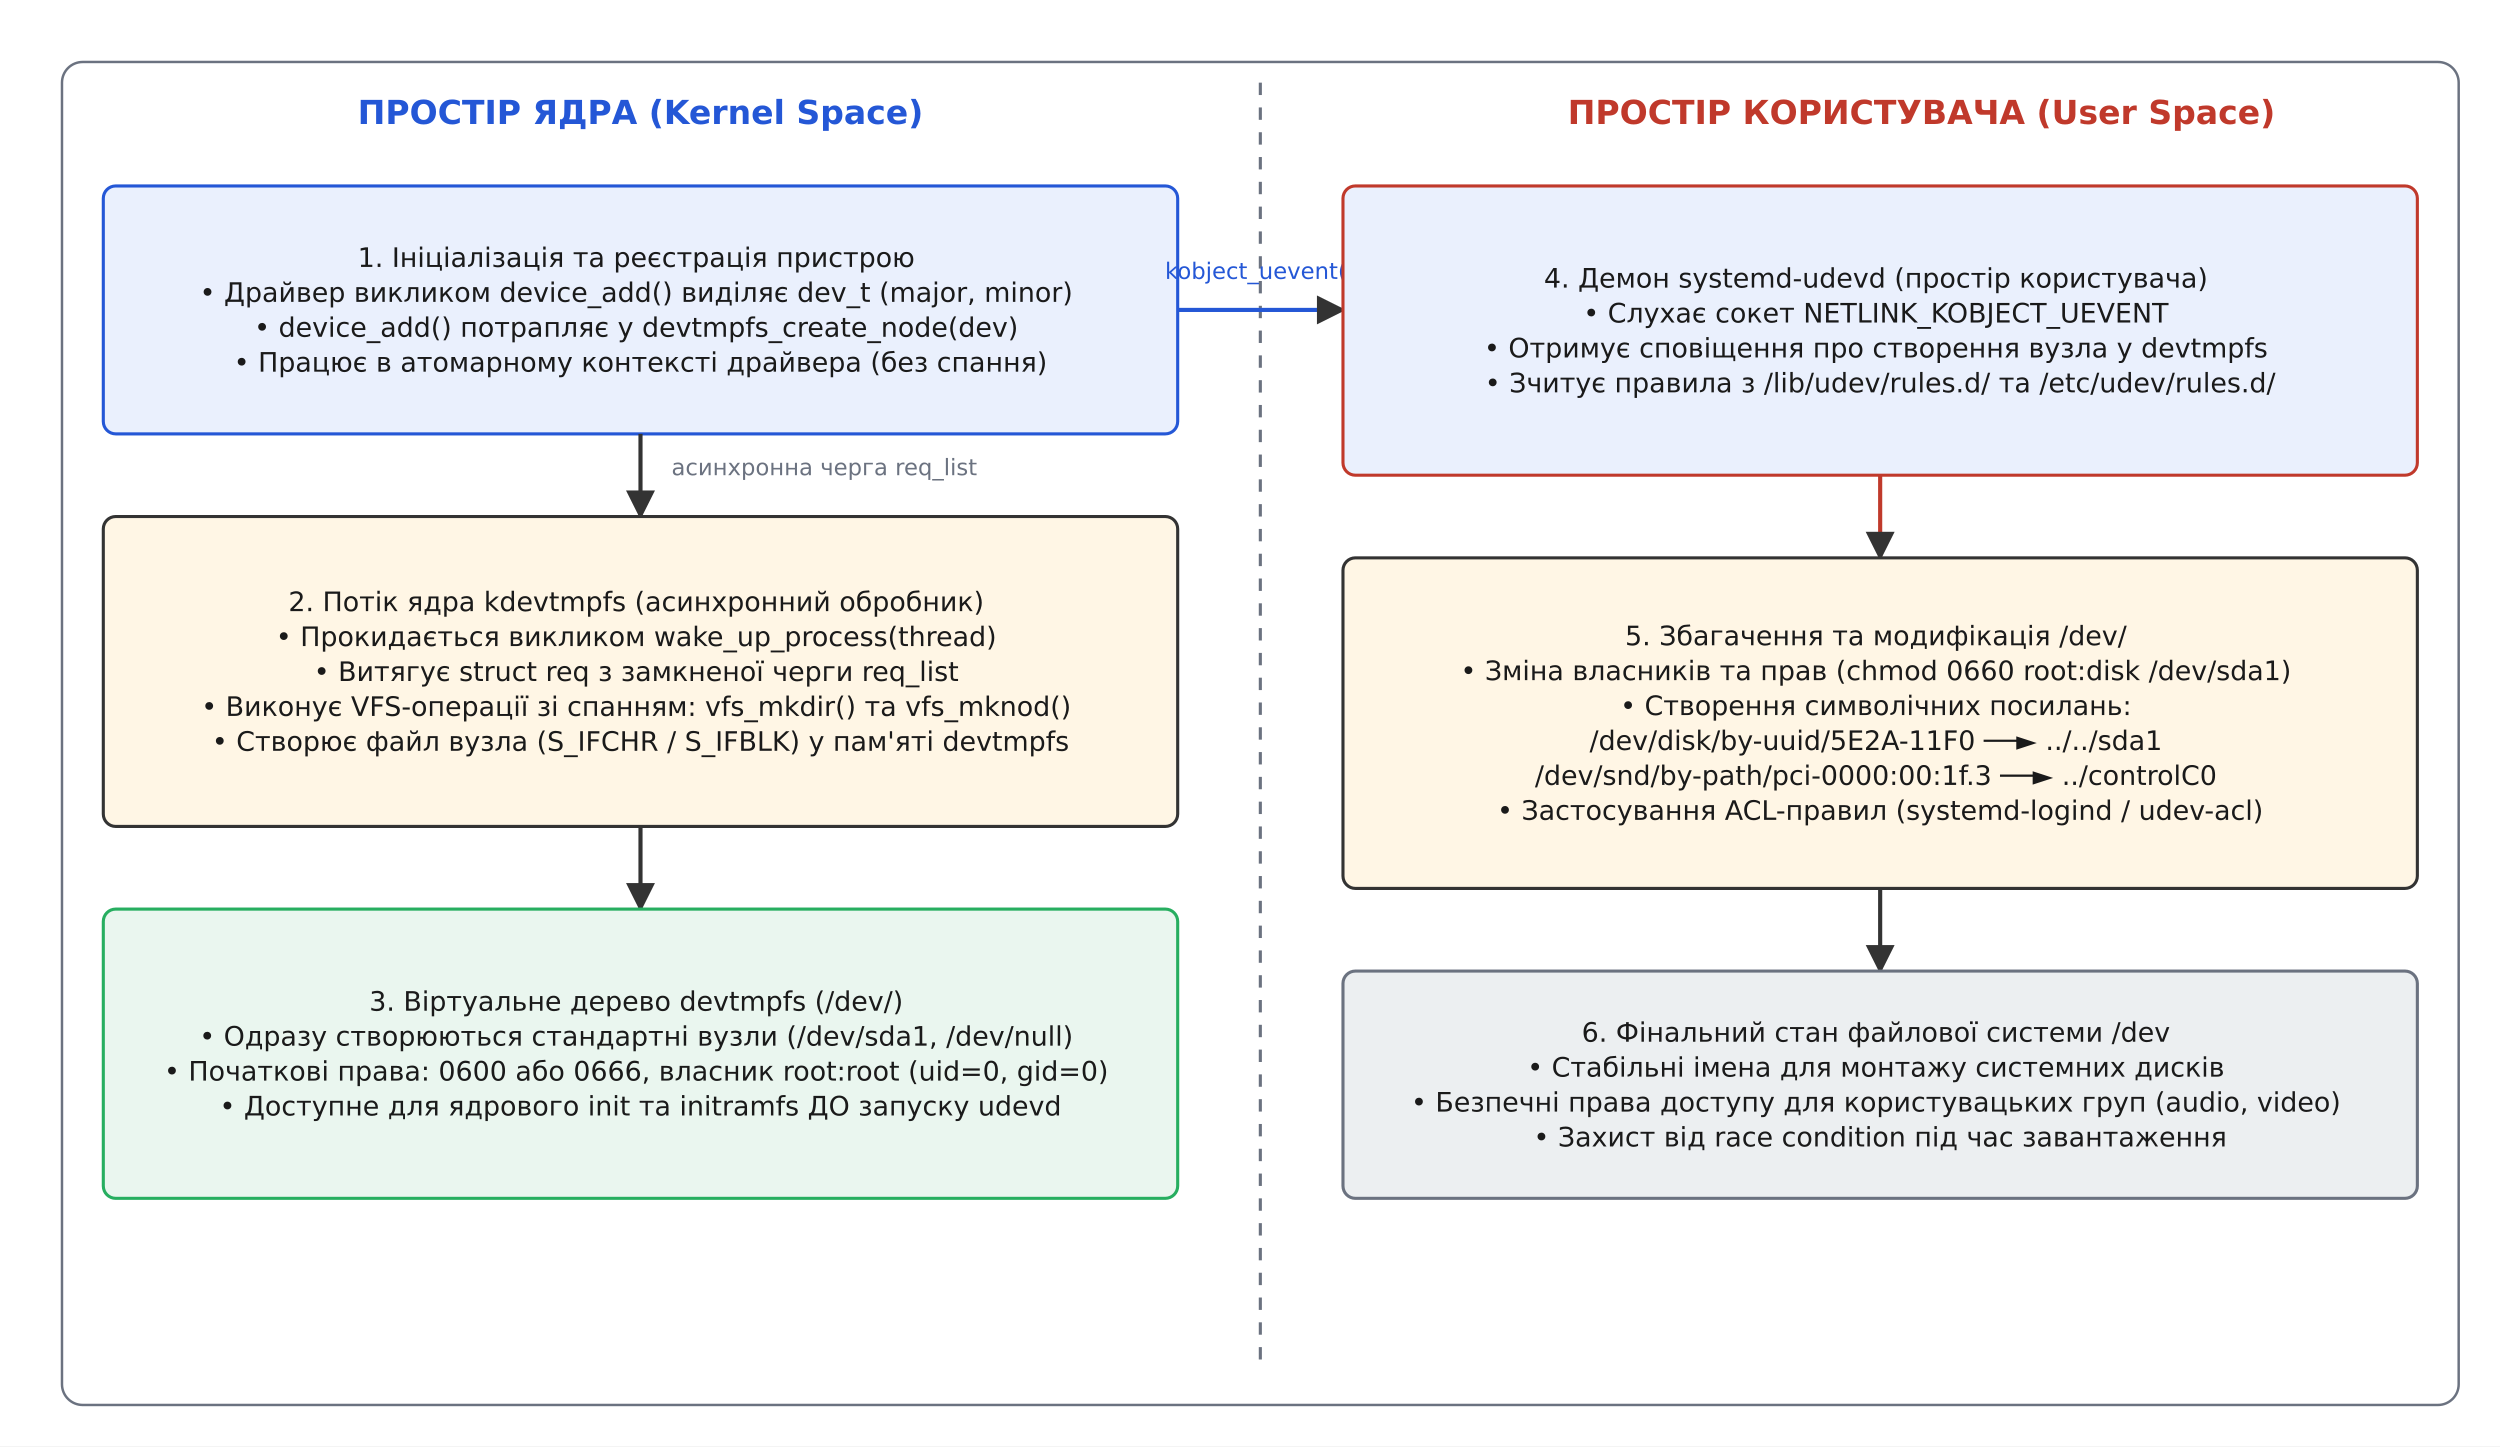
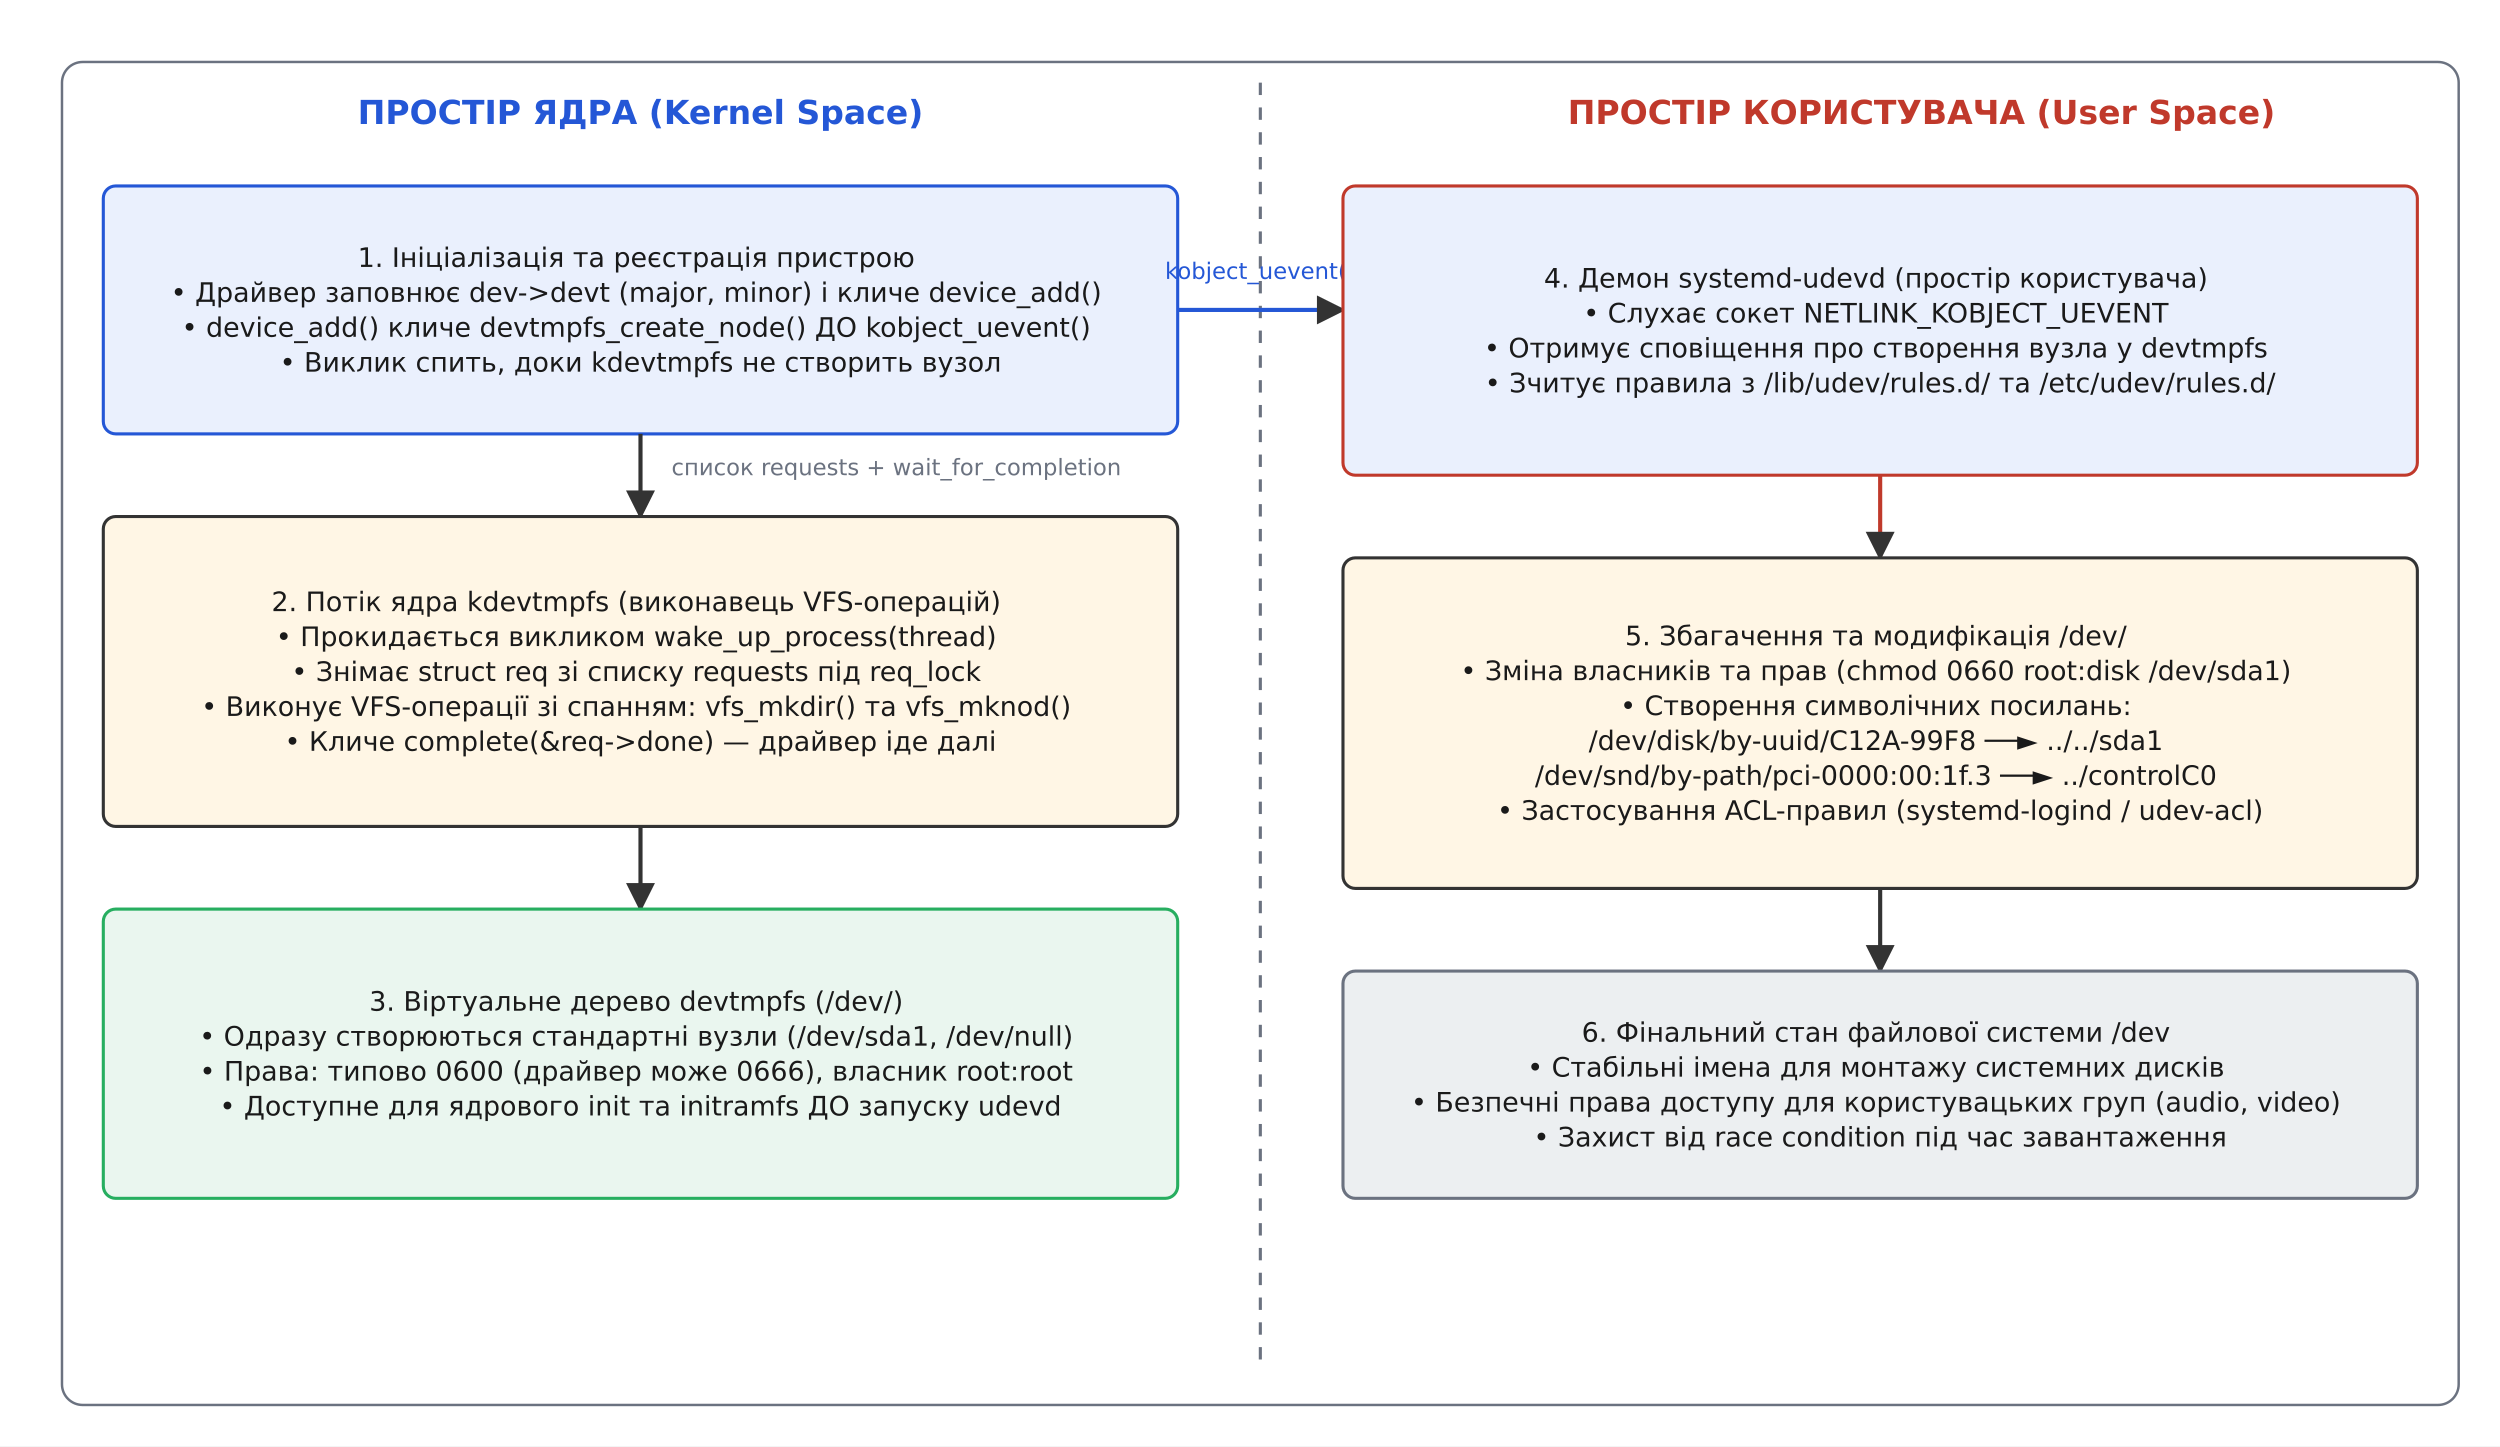
<svg xmlns="http://www.w3.org/2000/svg" viewBox="-10 -10 1210 700" font-family="'Segoe UI', 'DejaVu Sans', Arial, sans-serif">
  <rect x="-10" y="-10" width="1210" height="700" fill="#ffffff" />
  <defs>
    <marker id="arrow" viewBox="0 0 10 10" refX="9" refY="5" markerWidth="7" markerHeight="7" orient="auto-start-reverse">
      <path d="M0 0 L10 5 L0 10 z" fill="#333333" />
    </marker>
  </defs>
  <rect x="20.0" y="20.0" width="1160.0" height="650.0" rx="10" fill="#ffffff" stroke="#6b7280" stroke-width="1.2" />
  <text x="300.0" y="50.0" font-family="'Segoe UI', 'DejaVu Sans', Arial, sans-serif" font-size="16" fill="#2457d6" text-anchor="middle" font-weight="700">ПРОСТІР ЯДРА (Kernel Space)</text>
  <text x="920.0" y="50.0" font-family="'Segoe UI', 'DejaVu Sans', Arial, sans-serif" font-size="16" fill="#c0392b" text-anchor="middle" font-weight="700">ПРОСТІР КОРИСТУВАЧА (User Space)</text>
  <line x1="600.0" y1="30.0" x2="600.0" y2="650.0" stroke="#6b7280" stroke-width="1.5" stroke-dasharray="6,6" />
  <rect x="40.0" y="80.0" width="520.0" height="120.0" rx="6" fill="#eaf0fd" stroke="#2457d6" stroke-width="1.5" />
  <text x="300.0" y="119.2" font-family="'Segoe UI', 'DejaVu Sans', Arial, sans-serif" font-size="13" fill="#1a1a1a" text-anchor="middle">
    <tspan x="300.0" dy="0.0">1. Ініціалізація та реєстрація пристрою</tspan>
-     <tspan x="300.0" dy="16.9">• Драйвер викликом device_add() виділяє dev_t (major, minor)</tspan>
-     <tspan x="300.0" dy="16.9">• device_add() потрапляє у devtmpfs_create_node(dev)</tspan>
-     <tspan x="300.0" dy="16.9">• Працює в атомарному контексті драйвера (без спання)</tspan>
+     <tspan x="300.0" dy="16.9">• Драйвер заповнює dev-&gt;devt (major, minor) і кличе device_add()</tspan>
+     <tspan x="300.0" dy="16.9">• device_add() кличе devtmpfs_create_node() ДО kobject_uevent()</tspan>
+     <tspan x="300.0" dy="16.9">• Виклик спить, доки kdevtmpfs не створить вузол</tspan>
  </text>
  <line x1="300.0" y1="200.0" x2="300.0" y2="240.0" stroke="#333333" stroke-width="2.0" marker-end="url(#arrow)" />
-   <text x="315.0" y="220.0" font-family="'Segoe UI', 'DejaVu Sans', Arial, sans-serif" font-size="11" fill="#6b7280" text-anchor="start">асинхронна черга req_list</text>
+   <text x="315.0" y="220.0" font-family="'Segoe UI', 'DejaVu Sans', Arial, sans-serif" font-size="11" fill="#6b7280" text-anchor="start">список requests + wait_for_completion</text>
  <rect x="40.0" y="240.0" width="520.0" height="150.0" rx="6" fill="#fff6e5" stroke="#333333" stroke-width="1.5" />
  <text x="300.0" y="285.8" font-family="'Segoe UI', 'DejaVu Sans', Arial, sans-serif" font-size="13" fill="#1a1a1a" text-anchor="middle">
-     <tspan x="300.0" dy="0.0">2. Потік ядра kdevtmpfs (асинхронний обробник)</tspan>
+     <tspan x="300.0" dy="0.0">2. Потік ядра kdevtmpfs (виконавець VFS-операцій)</tspan>
    <tspan x="300.0" dy="16.9">• Прокидається викликом wake_up_process(thread)</tspan>
-     <tspan x="300.0" dy="16.9">• Витягує struct req з замкненої черги req_list</tspan>
+     <tspan x="300.0" dy="16.9">• Знімає struct req зі списку requests під req_lock</tspan>
    <tspan x="300.0" dy="16.9">• Виконує VFS-операції зі спанням: vfs_mkdir() та vfs_mknod()</tspan>
-     <tspan x="300.0" dy="16.9">• Створює файл вузла (S_IFCHR / S_IFBLK) у пам'яті devtmpfs</tspan>
+     <tspan x="300.0" dy="16.9">• Кличе complete(&amp;req-&gt;done) — драйвер іде далі</tspan>
  </text>
  <line x1="300.0" y1="390.0" x2="300.0" y2="430.0" stroke="#333333" stroke-width="2.0" marker-end="url(#arrow)" />
  <rect x="40.0" y="430.0" width="520.0" height="140.0" rx="6" fill="#eaf6ef" stroke="#27ae60" stroke-width="1.5" />
  <text x="300.0" y="479.2" font-family="'Segoe UI', 'DejaVu Sans', Arial, sans-serif" font-size="13" fill="#1a1a1a" text-anchor="middle">
    <tspan x="300.0" dy="0.0">3. Віртуальне дерево devtmpfs (/dev/)</tspan>
    <tspan x="300.0" dy="16.9">• Одразу створюються стандартні вузли (/dev/sda1, /dev/null)</tspan>
-     <tspan x="300.0" dy="16.9">• Початкові права: 0600 або 0666, власник root:root (uid=0, gid=0)</tspan>
+     <tspan x="300.0" dy="16.9">• Права: типово 0600 (драйвер може 0666), власник root:root</tspan>
    <tspan x="300.0" dy="16.9">• Доступне для ядрового init та initramfs ДО запуску udevd</tspan>
  </text>
  <line x1="560.0" y1="140.0" x2="640.0" y2="140.0" stroke="#2457d6" stroke-width="2.0" marker-end="url(#arrow)" />
  <text x="600.0" y="125.0" font-family="'Segoe UI', 'DejaVu Sans', Arial, sans-serif" font-size="11" fill="#2457d6" text-anchor="middle">kobject_uevent()</text>
  <rect x="640.0" y="80.0" width="520.0" height="140.0" rx="6" fill="#eaf0fd" stroke="#c0392b" stroke-width="1.5" />
  <text x="900.0" y="129.2" font-family="'Segoe UI', 'DejaVu Sans', Arial, sans-serif" font-size="13" fill="#1a1a1a" text-anchor="middle">
    <tspan x="900.0" dy="0.0">4. Демон systemd-udevd (простір користувача)</tspan>
    <tspan x="900.0" dy="16.9">• Слухає сокет NETLINK_KOBJECT_UEVENT</tspan>
    <tspan x="900.0" dy="16.9">• Отримує сповіщення про створення вузла у devtmpfs</tspan>
    <tspan x="900.0" dy="16.9">• Зчитує правила з /lib/udev/rules.d/ та /etc/udev/rules.d/</tspan>
  </text>
  <line x1="900.0" y1="220.0" x2="900.0" y2="260.0" stroke="#c0392b" stroke-width="2.0" marker-end="url(#arrow)" />
  <rect x="640.0" y="260.0" width="520.0" height="160.0" rx="6" fill="#fff6e5" stroke="#333333" stroke-width="1.5" />
  <text x="900.0" y="302.3" font-family="'Segoe UI', 'DejaVu Sans', Arial, sans-serif" font-size="13" fill="#1a1a1a" text-anchor="middle">
    <tspan x="900.0" dy="0.0">5. Збагачення та модифікація /dev/</tspan>
    <tspan x="900.0" dy="16.9">• Зміна власників та прав (chmod 0660 root:disk /dev/sda1)</tspan>
    <tspan x="900.0" dy="16.9">• Створення символічних посилань:</tspan>
-     <tspan x="900.0" dy="16.9">   /dev/disk/by-uuid/5E2A-11F0 ──► ../../sda1</tspan>
+     <tspan x="900.0" dy="16.9">   /dev/disk/by-uuid/C12A-99F8 ──► ../../sda1</tspan>
    <tspan x="900.0" dy="16.9">   /dev/snd/by-path/pci-0000:00:1f.3 ──► ../controlC0</tspan>
    <tspan x="900.0" dy="16.9">• Застосування ACL-правил (systemd-logind / udev-acl)</tspan>
  </text>
  <line x1="900.0" y1="420.0" x2="900.0" y2="460.0" stroke="#333333" stroke-width="2.0" marker-end="url(#arrow)" />
  <rect x="640.0" y="460.0" width="520.0" height="110.0" rx="6" fill="#eceff1" stroke="#6b7280" stroke-width="1.5" />
  <text x="900.0" y="494.2" font-family="'Segoe UI', 'DejaVu Sans', Arial, sans-serif" font-size="13" fill="#1a1a1a" text-anchor="middle">
    <tspan x="900.0" dy="0.0">6. Фінальний стан файлової системи /dev</tspan>
    <tspan x="900.0" dy="16.9">• Стабільні імена для монтажу системних дисків</tspan>
    <tspan x="900.0" dy="16.9">• Безпечні права доступу для користувацьких груп (audio, video)</tspan>
    <tspan x="900.0" dy="16.9">• Захист від race condition під час завантаження</tspan>
  </text>
</svg>
